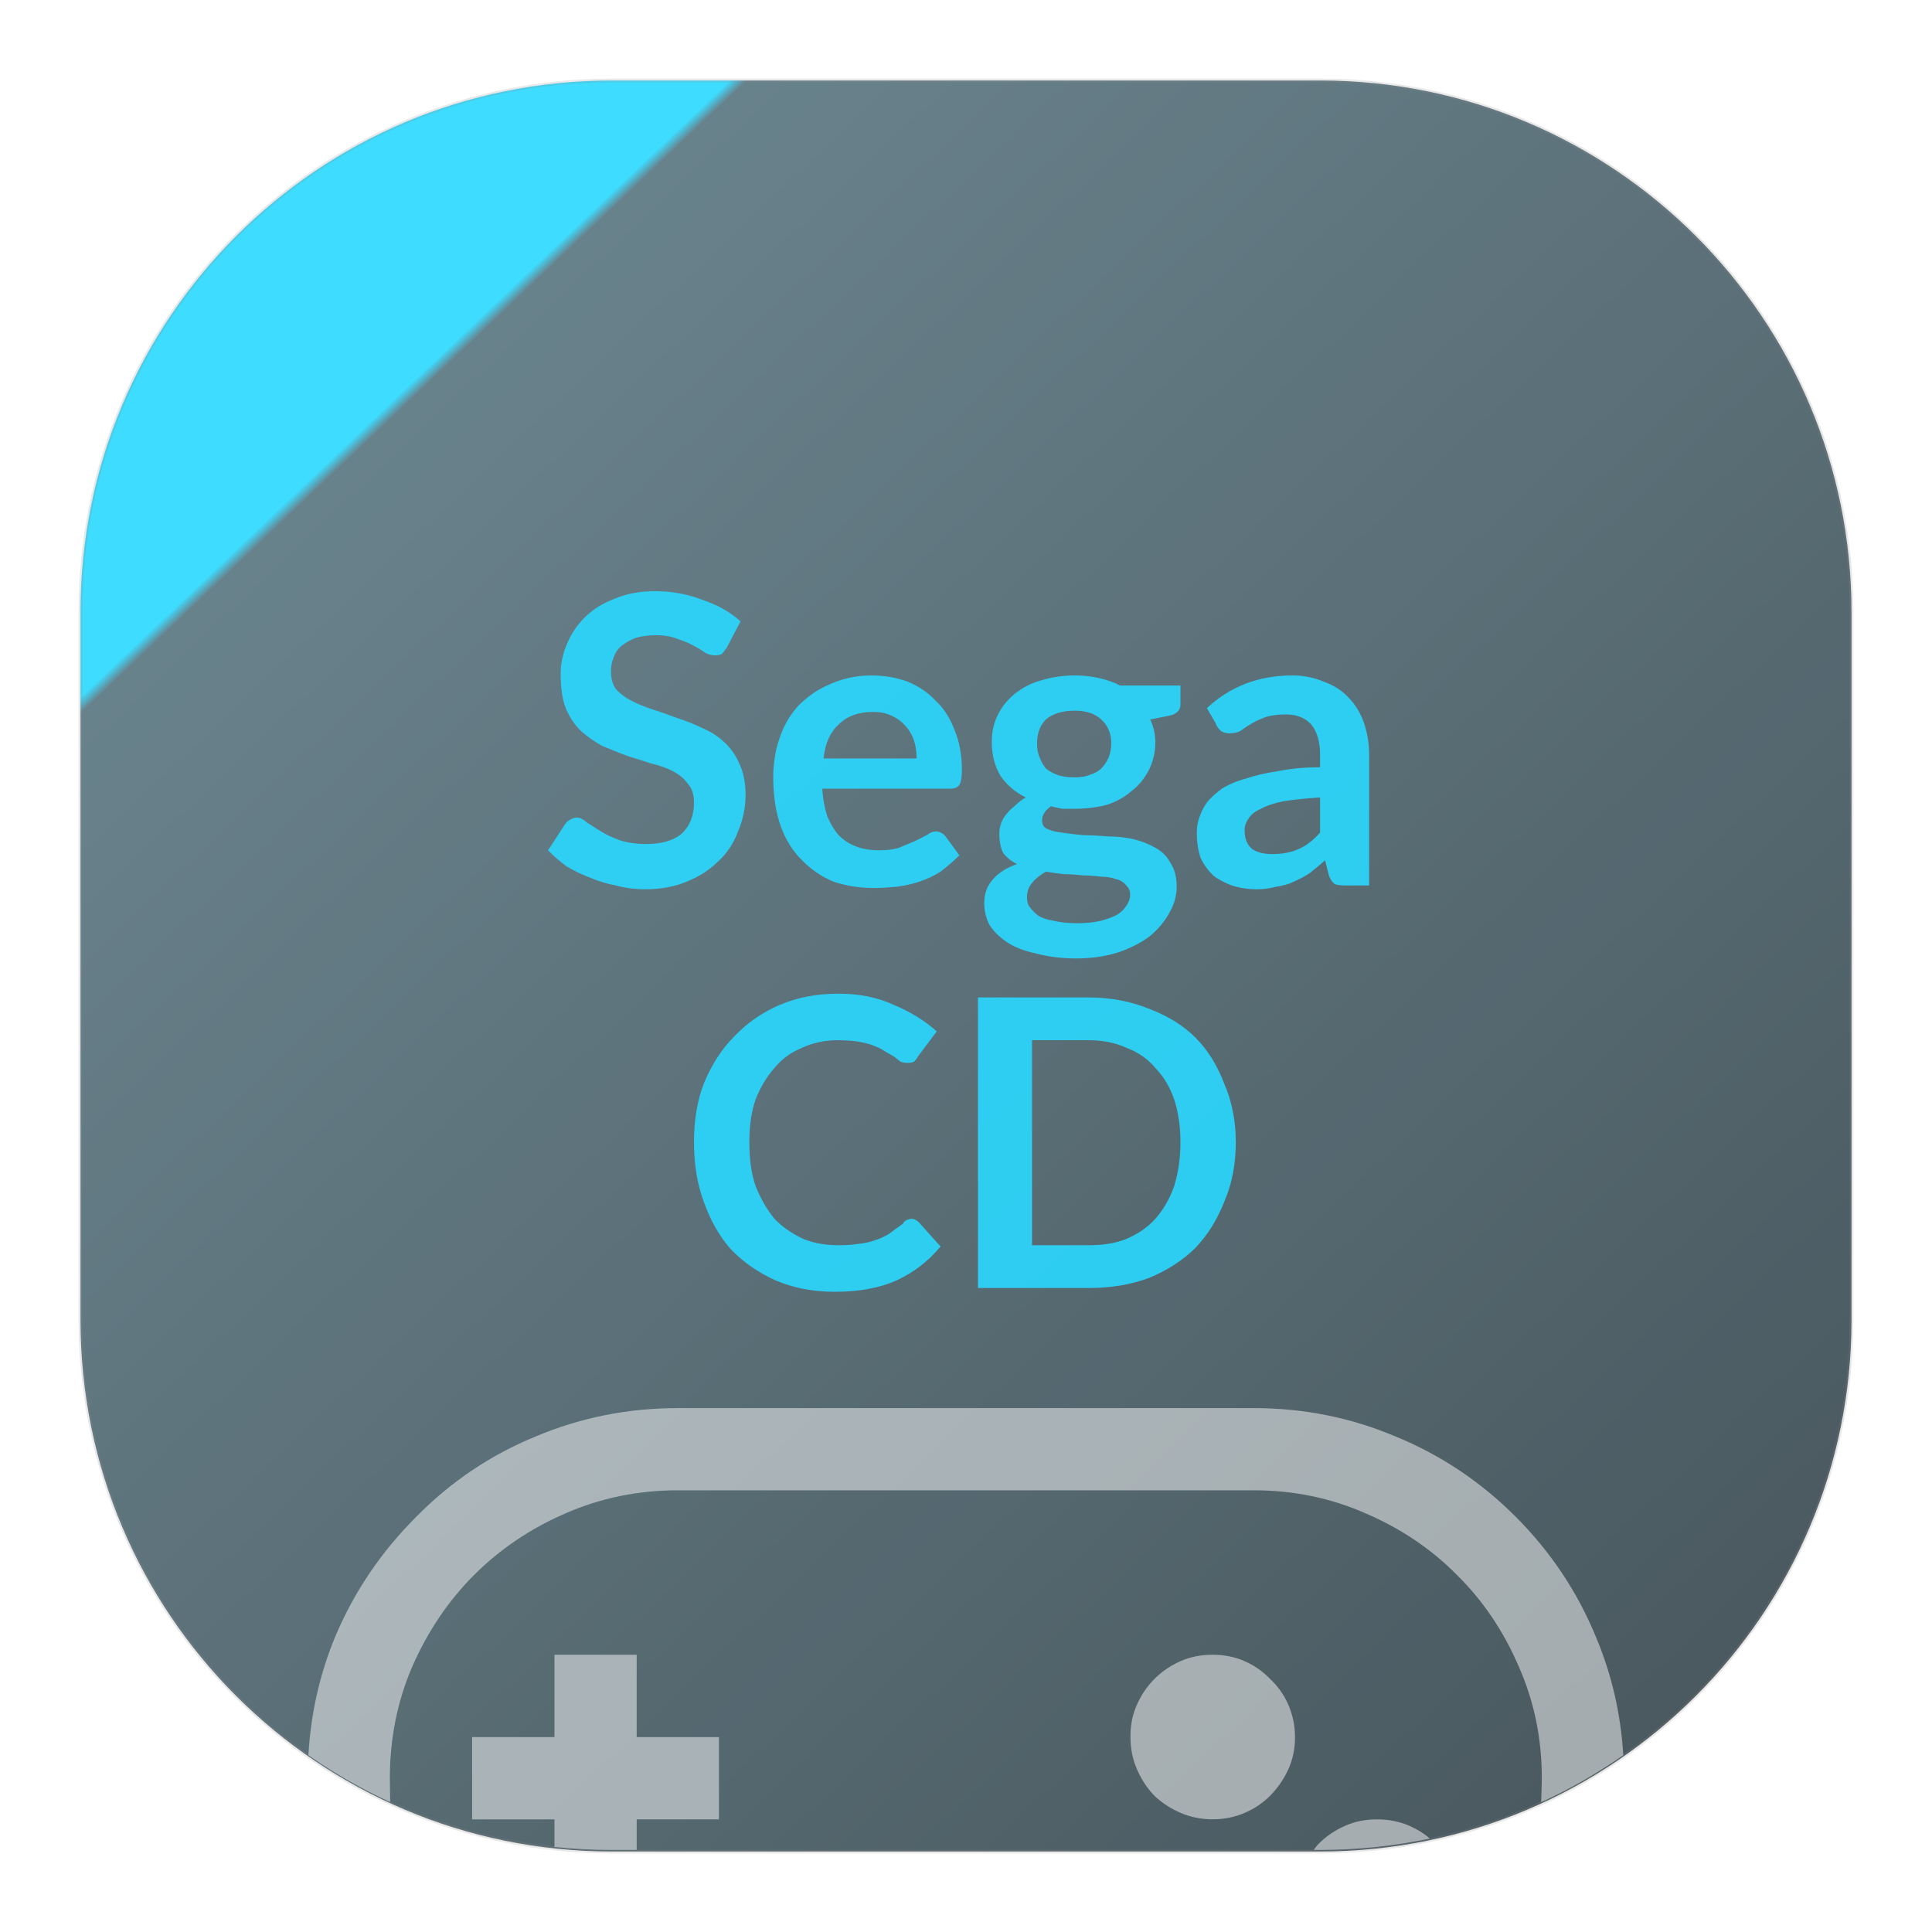
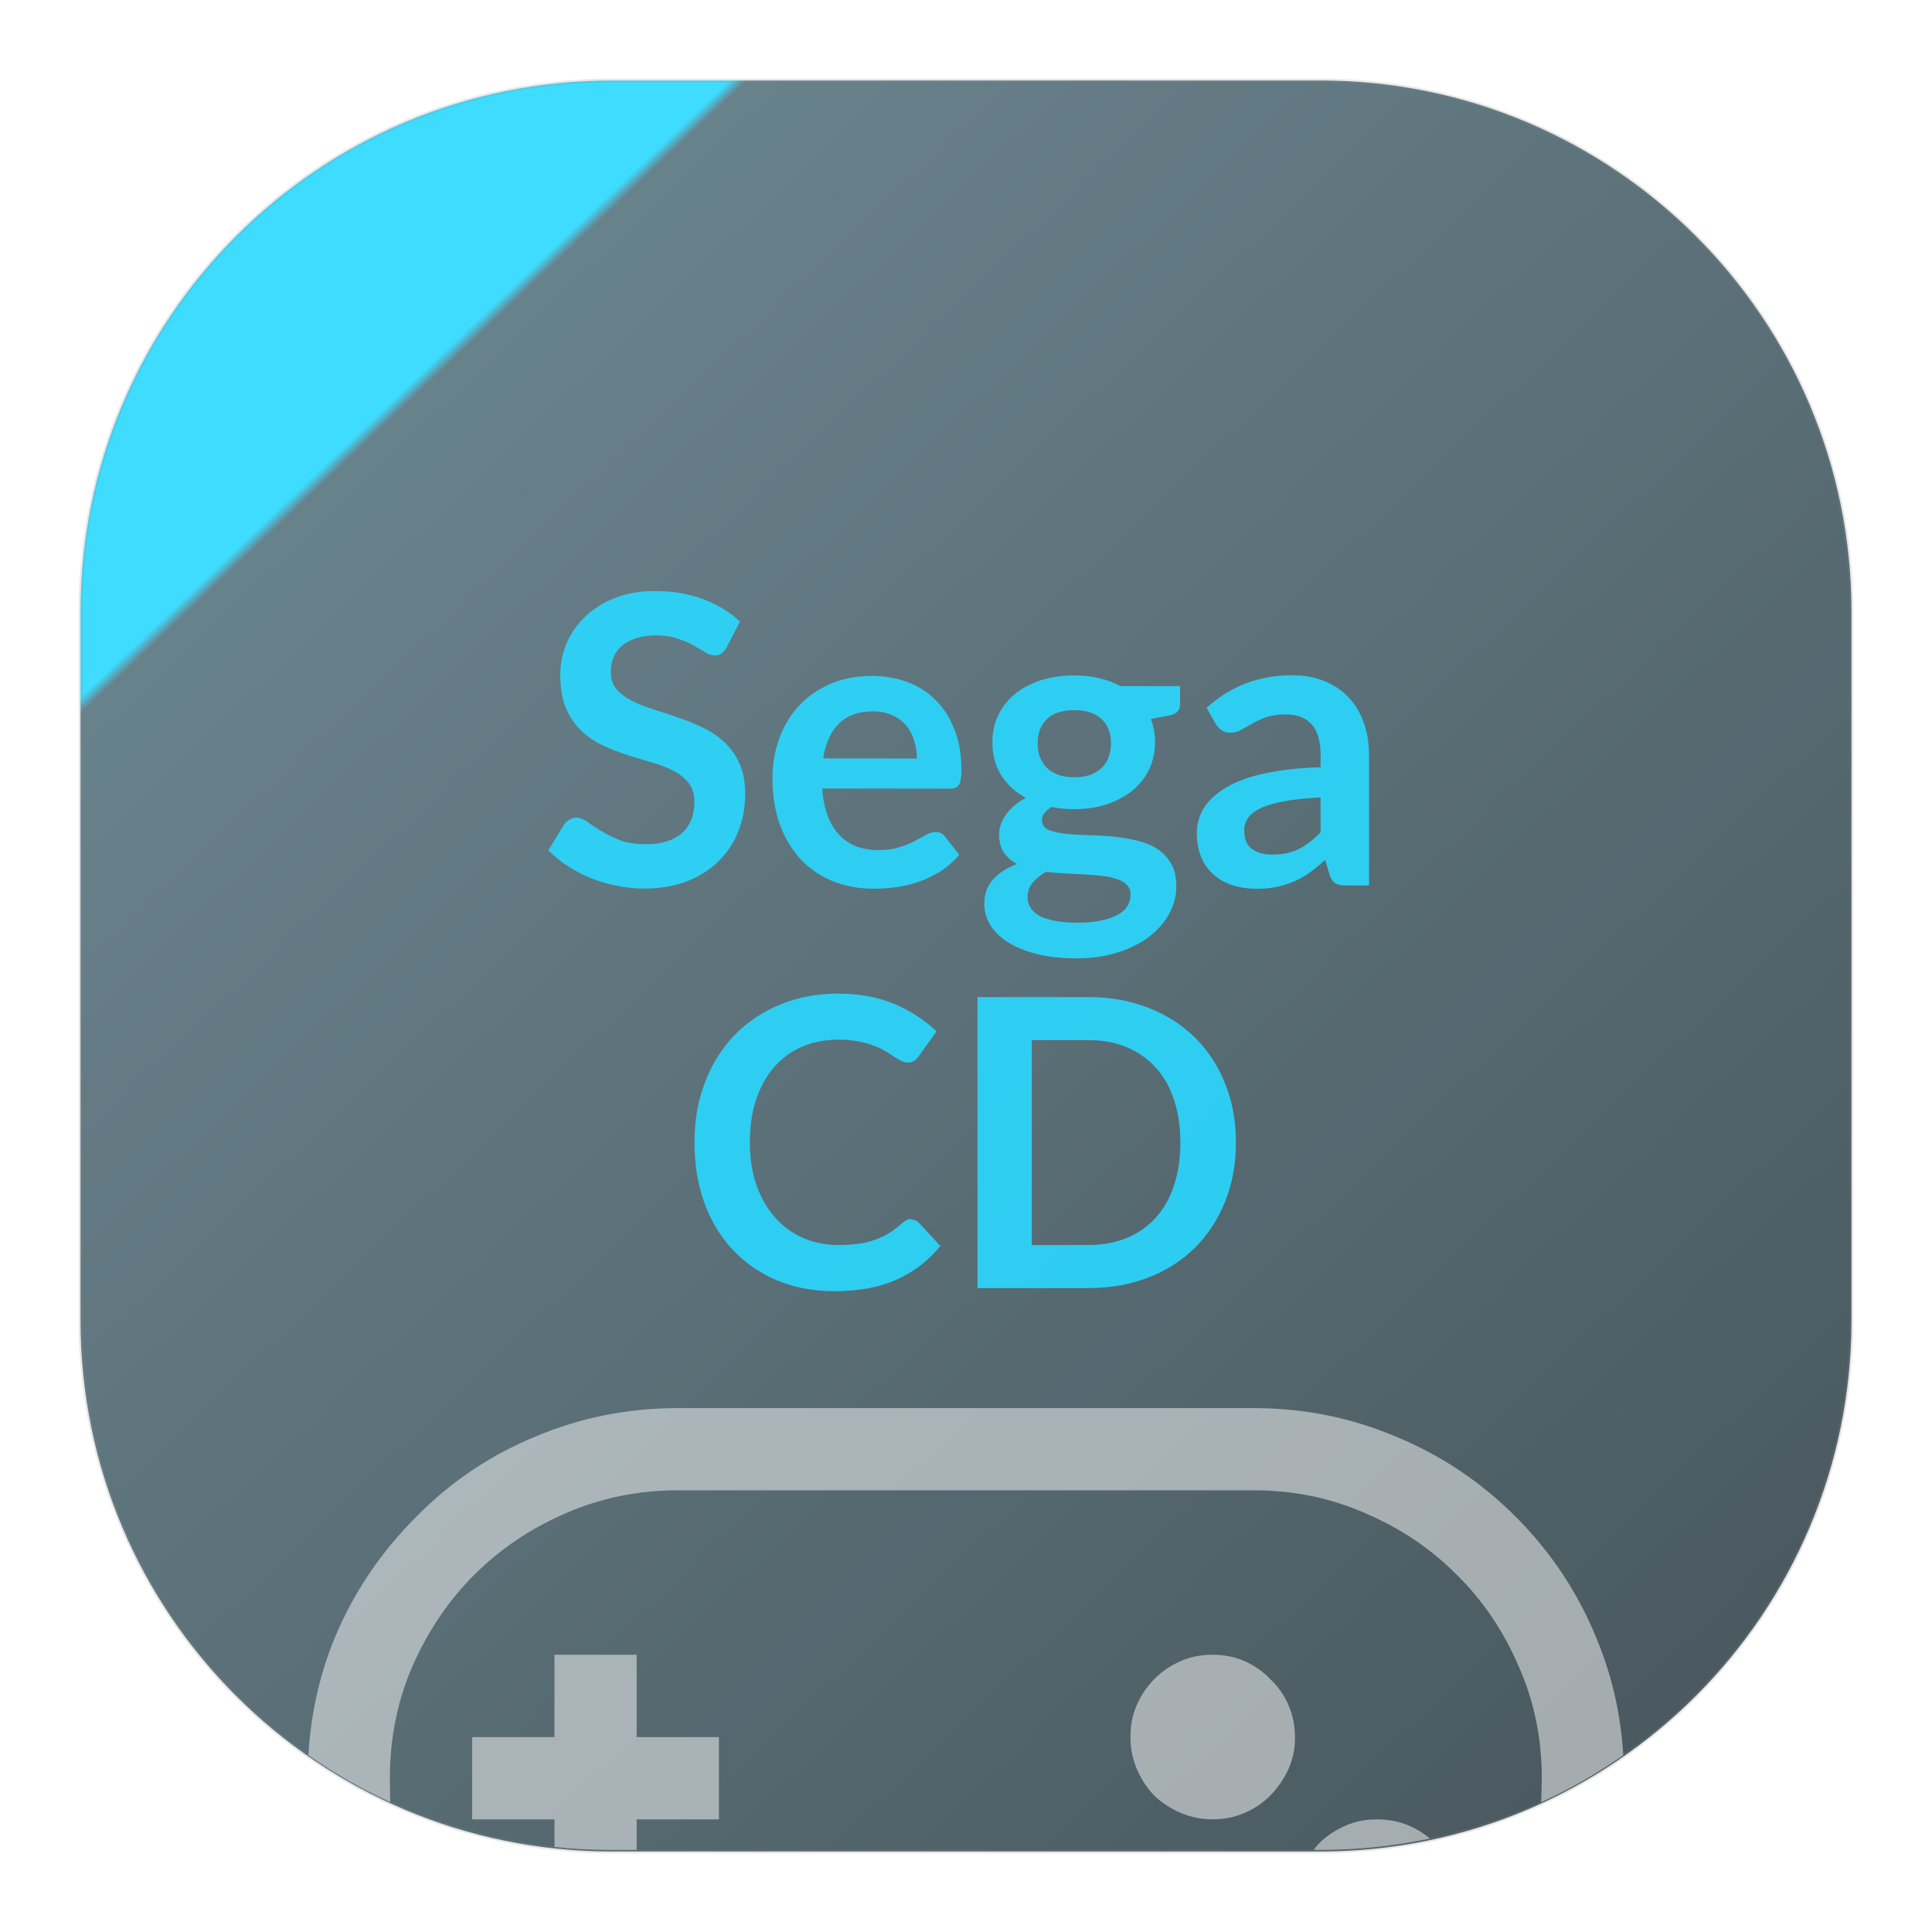
<svg xmlns="http://www.w3.org/2000/svg" viewBox="0 0 24 24" width="512" height="512" fill="none" version="1.1">
  <rect x="1" y="1" width="22" height="22" rx="6.6" fill="url(#a)" opacity=".9" stroke="gray" stroke-opacity=".2" vector-effect="non-scaling-stroke" style="-inkscape-stroke:hairline" />
-   <text x="11.988" y="11" fill="#29d8ff" font-family="Lato" font-weight="bold" opacity=".9" stroke-width=".881" text-anchor="middle">
-     <tspan font-family="Lato" font-size="5px" font-weight="bold" stroke-width=".881">Sega</tspan>
-   </text>
-   <text x="11.988" y="16" fill="#29d8ff" font-family="Lato" font-weight="bold" opacity=".9" stroke-width=".881" text-anchor="middle">
-     <tspan font-family="Lato" font-size="5px" font-weight="bold" stroke-width=".881">CD</tspan>
-   </text>
+   <path d="m 9.025,8.043 q -0.03,0.052 -0.065,0.077 -0.033,0.022 -0.083,0.022 -0.052,0 -0.115,-0.037 -0.06,-0.04 -0.145,-0.087 -0.085,-0.048 -0.2,-0.085 -0.113,-0.04 -0.268,-0.04 -0.14,0 -0.245,0.035 -0.105,0.033 -0.177,0.092 -0.07,0.06 -0.105,0.145 -0.035,0.083 -0.035,0.182 0,0.128 0.07,0.212 0.072,0.085 0.19,0.145 0.117,0.06 0.268,0.107 0.15,0.048 0.307,0.102 0.158,0.052 0.307,0.125 0.15,0.07 0.268,0.18 0.117,0.107 0.188,0.265 0.072,0.158 0.072,0.383 0,0.245 -0.085,0.46 -0.083,0.212 -0.245,0.372 -0.16,0.158 -0.393,0.25 -0.233,0.09 -0.532,0.09 -0.172,0 -0.34,-0.035 -0.168,-0.033 -0.323,-0.095 -0.152,-0.062 -0.287,-0.15 -0.135,-0.087 -0.24,-0.195 l 0.198,-0.323 q 0.025,-0.035 0.065,-0.058 0.04,-0.025 0.085,-0.025 0.062,0 0.135,0.052 0.072,0.05 0.172,0.113 0.1,0.062 0.233,0.115 0.135,0.05 0.323,0.05 0.287,0 0.445,-0.135 0.158,-0.138 0.158,-0.393 0,-0.142 -0.072,-0.233 -0.07,-0.09 -0.188,-0.15 -0.117,-0.062 -0.268,-0.105 -0.15,-0.043 -0.305,-0.092 -0.155,-0.05 -0.305,-0.12 -0.15,-0.07 -0.268,-0.182 -0.117,-0.113 -0.19,-0.28 -0.07,-0.17 -0.07,-0.417 0,-0.198 0.077,-0.385 0.08,-0.188 0.23,-0.333 0.15,-0.145 0.37,-0.233 0.22,-0.087 0.505,-0.087 0.32,0 0.59,0.1 0.27,0.1 0.46,0.28 z m 2.365,1.38 q 0,-0.12 -0.035,-0.225 -0.033,-0.107 -0.1,-0.188 -0.068,-0.08 -0.172,-0.125 -0.102,-0.048 -0.24,-0.048 -0.268,0 -0.422,0.152 -0.152,0.152 -0.195,0.432 z m -1.177,0.372 q 0.015,0.198 0.07,0.343 0.055,0.142 0.145,0.237 0.09,0.092 0.212,0.14 0.125,0.045 0.275,0.045 0.15,0 0.258,-0.035 0.11,-0.035 0.19,-0.077 0.083,-0.043 0.142,-0.077 0.062,-0.035 0.12,-0.035 0.077,0 0.115,0.058 l 0.177,0.225 q -0.102,0.12 -0.23,0.203 -0.128,0.08 -0.268,0.13 -0.138,0.048 -0.282,0.068 -0.142,0.02 -0.278,0.02 -0.268,0 -0.497,-0.087 -0.23,-0.09 -0.4,-0.263 -0.17,-0.175 -0.268,-0.43 -0.098,-0.258 -0.098,-0.595 0,-0.263 0.085,-0.492 0.085,-0.233 0.242,-0.403 0.16,-0.172 0.388,-0.273 0.23,-0.1 0.517,-0.1 0.242,0 0.448,0.077 0.205,0.077 0.352,0.228 0.147,0.147 0.23,0.365 0.085,0.215 0.085,0.492 0,0.14 -0.03,0.19 -0.03,0.048 -0.115,0.048 z m 3.133,-0.14 q 0.115,0 0.2,-0.03 0.085,-0.033 0.14,-0.087 0.058,-0.055 0.085,-0.133 0.03,-0.077 0.03,-0.17 0,-0.19 -0.115,-0.3 -0.113,-0.113 -0.34,-0.113 -0.228,0 -0.343,0.113 -0.113,0.11 -0.113,0.3 0,0.09 0.028,0.168 0.03,0.077 0.085,0.135 0.058,0.055 0.142,0.087 0.087,0.03 0.2,0.03 z m 0.698,1.46 q 0,-0.075 -0.045,-0.122 -0.045,-0.048 -0.122,-0.072 -0.077,-0.028 -0.182,-0.04 -0.102,-0.013 -0.22,-0.018 -0.115,-0.007 -0.24,-0.013 -0.122,-0.005 -0.24,-0.02 -0.102,0.058 -0.168,0.135 -0.062,0.077 -0.062,0.18 0,0.068 0.033,0.125 0.035,0.06 0.107,0.102 0.075,0.043 0.193,0.065 0.117,0.025 0.287,0.025 0.172,0 0.297,-0.028 0.125,-0.025 0.205,-0.072 0.083,-0.045 0.12,-0.11 0.037,-0.062 0.037,-0.138 z m 0.615,-2.592 v 0.23 q 0,0.11 -0.133,0.135 l -0.23,0.043 q 0.052,0.133 0.052,0.29 0,0.19 -0.077,0.345 -0.075,0.152 -0.21,0.26 -0.135,0.107 -0.32,0.168 -0.182,0.058 -0.395,0.058 -0.075,0 -0.145,-0.007 -0.07,-0.007 -0.138,-0.02 -0.12,0.072 -0.12,0.163 0,0.077 0.07,0.115 0.072,0.035 0.19,0.05 0.117,0.015 0.268,0.02 0.15,0.003 0.307,0.015 0.158,0.013 0.307,0.045 0.15,0.03 0.268,0.098 0.117,0.068 0.188,0.185 0.072,0.115 0.072,0.297 0,0.17 -0.085,0.33 -0.083,0.16 -0.242,0.285 -0.158,0.125 -0.39,0.2 -0.23,0.077 -0.525,0.077 -0.29,0 -0.505,-0.058 -0.215,-0.055 -0.357,-0.15 -0.142,-0.092 -0.212,-0.215 -0.07,-0.122 -0.07,-0.255 0,-0.18 0.107,-0.3 0.11,-0.122 0.3,-0.195 -0.102,-0.052 -0.163,-0.14 -0.06,-0.087 -0.06,-0.23 0,-0.058 0.02,-0.117 0.022,-0.062 0.062,-0.122 0.043,-0.06 0.105,-0.113 0.062,-0.055 0.147,-0.098 -0.195,-0.105 -0.307,-0.28 -0.11,-0.175 -0.11,-0.41 0,-0.19 0.075,-0.343 0.077,-0.155 0.212,-0.263 0.138,-0.11 0.323,-0.168 0.188,-0.058 0.407,-0.058 0.165,0 0.31,0.035 0.145,0.033 0.265,0.098 z m 1.745,1.383 q -0.268,0.013 -0.45,0.048 -0.182,0.033 -0.292,0.085 -0.11,0.052 -0.158,0.122 -0.048,0.07 -0.048,0.152 0,0.163 0.095,0.233 0.098,0.07 0.253,0.07 0.19,0 0.328,-0.068 0.14,-0.07 0.273,-0.21 z m -1.415,-1.113 q 0.443,-0.405 1.065,-0.405 0.225,0 0.403,0.075 0.177,0.072 0.3,0.205 0.122,0.13 0.185,0.312 0.065,0.182 0.065,0.4 V 11 h -0.28 q -0.087,0 -0.135,-0.025 -0.048,-0.028 -0.075,-0.107 l -0.055,-0.185 q -0.098,0.087 -0.19,0.155 -0.092,0.065 -0.193,0.11 -0.1,0.045 -0.215,0.068 -0.113,0.025 -0.25,0.025 -0.163,0 -0.3,-0.043 -0.138,-0.045 -0.237,-0.133 -0.1,-0.087 -0.155,-0.217 -0.055,-0.13 -0.055,-0.302 0,-0.098 0.033,-0.193 0.033,-0.098 0.105,-0.185 0.075,-0.087 0.193,-0.165 0.117,-0.077 0.287,-0.135 0.172,-0.058 0.4,-0.092 0.228,-0.037 0.52,-0.045 V 9.38 q 0,-0.258 -0.11,-0.38 -0.11,-0.125 -0.318,-0.125 -0.15,0 -0.25,0.035 -0.098,0.035 -0.172,0.08 -0.075,0.043 -0.138,0.077 -0.06,0.035 -0.135,0.035 -0.065,0 -0.11,-0.033 -0.045,-0.035 -0.072,-0.08 z" style="font-weight:bold;font-size:5px;font-family:Lato;text-anchor:middle;opacity:0.9;fill:#29d8ff;stroke-width:0.881" fill="#29d8ff" opacity=".9" aria-label="Sega" />
+   <path d="m 11.318,15.148 q 0.055,0 0.098,0.043 l 0.265,0.287 q -0.22,0.273 -0.542,0.417 -0.32,0.145 -0.77,0.145 -0.402,0 -0.725,-0.138 -0.32,-0.138 -0.547,-0.383 -0.228,-0.245 -0.35,-0.585 -0.12,-0.34 -0.12,-0.743 0,-0.407 0.13,-0.745 0.13,-0.34 0.365,-0.585 0.237,-0.245 0.565,-0.38 0.327,-0.138 0.725,-0.138 0.395,0 0.7,0.13 0.307,0.13 0.522,0.34 l -0.225,0.312 q -0.02,0.03 -0.052,0.052 -0.03,0.022 -0.085,0.022 -0.037,0 -0.077,-0.02 -0.04,-0.022 -0.087,-0.052 -0.048,-0.033 -0.11,-0.07 -0.062,-0.037 -0.145,-0.068 -0.083,-0.033 -0.193,-0.052 -0.107,-0.022 -0.25,-0.022 -0.242,0 -0.445,0.087 -0.2,0.085 -0.345,0.25 -0.145,0.163 -0.225,0.4 -0.08,0.235 -0.08,0.537 0,0.305 0.085,0.542 0.087,0.237 0.235,0.4 0.147,0.163 0.347,0.25 0.2,0.085 0.43,0.085 0.138,0 0.247,-0.015 0.113,-0.015 0.205,-0.048 0.095,-0.033 0.177,-0.083 0.085,-0.052 0.168,-0.128 0.025,-0.022 0.052,-0.035 0.028,-0.015 0.058,-0.015 z m 4.035,-0.955 q 0,0.398 -0.133,0.73 -0.133,0.333 -0.372,0.573 -0.24,0.24 -0.578,0.372 -0.338,0.133 -0.75,0.133 h -1.377 v -3.615 h 1.377 q 0.412,0 0.75,0.135 0.338,0.133 0.578,0.372 0.24,0.237 0.372,0.57 0.133,0.333 0.133,0.73 z m -0.69,0 q 0,-0.297 -0.08,-0.532 -0.077,-0.237 -0.228,-0.4 -0.147,-0.165 -0.36,-0.253 -0.21,-0.087 -0.475,-0.087 h -0.703 v 2.545 h 0.703 q 0.265,0 0.475,-0.087 0.212,-0.087 0.36,-0.25 0.15,-0.165 0.228,-0.4 0.08,-0.237 0.08,-0.535 z" style="font-weight:bold;font-size:5px;font-family:Lato;text-anchor:middle;opacity:0.9;fill:#29d8ff;stroke-width:0.881" fill="#29d8ff" opacity=".9" aria-label="CD" />
  <defs>
    <linearGradient id="a" x1=".05" x2="1" y2="1" gradientTransform="scale(22)" gradientUnits="userSpaceOnUse">
      <stop stop-color="#29d8ff" offset=".2" />
      <stop stop-color="#58747f" offset=".205" />
      <stop stop-color="#35454c" offset="1" />
    </linearGradient>
  </defs>
  <path d="m8.419 17.492c-0.617 0-1.205 0.117-1.764 0.352-0.559 0.229-1.054 0.561-1.484 0.998-0.437 0.436-0.773 0.933-1.008 1.492-0.193 0.467-0.302 0.956-0.332 1.469 0.319 0.222 0.658 0.419 1.016 0.582-0.001-0.1-0.004-0.221-0.004-0.295 0-0.495 0.093-0.958 0.279-1.389 0.192-0.437 0.447-0.815 0.766-1.135 0.325-0.324 0.703-0.579 1.135-0.766 0.437-0.191 0.902-0.287 1.397-0.287h7.154c0.495 0 0.959 0.096 1.391 0.287 0.436 0.187 0.814 0.441 1.135 0.766 0.324 0.32 0.579 0.699 0.766 1.135 0.191 0.431 0.287 0.893 0.287 1.389 0 0.074-0.005 0.196-0.008 0.297 0.359-0.164 0.699-0.361 1.02-0.584-0.031-0.512-0.143-1.001-0.34-1.469-0.23-0.559-0.562-1.058-0.998-1.494-0.436-0.436-0.933-0.767-1.492-0.996-0.554-0.234-1.14-0.352-1.758-0.352zm-1.531 3.064v1.023h-1.023v1.022h1.023v0.342c0.233 0.025 0.469 0.037 0.709 0.037h0.312v-0.379h1.022v-1.022h-1.022v-1.023zm8.176 0c-0.144-6.86e-4 -0.278 0.026-0.4 0.08-0.123 0.054-0.232 0.129-0.328 0.225-0.089 0.091-0.161 0.198-0.215 0.32-0.054 0.122-0.079 0.255-0.078 0.398 6.87e-4 0.144 0.027 0.276 0.08 0.398 0.053 0.123 0.124 0.233 0.215 0.328 0.095 0.091 0.205 0.162 0.328 0.215 0.123 0.053 0.255 0.08 0.398 0.08 0.143 0 0.276-0.027 0.398-0.08 0.123-0.053 0.23-0.125 0.32-0.217 0.094-0.097 0.168-0.205 0.223-0.326 0.054-0.121 0.083-0.254 0.082-0.398-6.87e-4 -0.144-0.029-0.278-0.082-0.4-0.053-0.122-0.127-0.228-0.223-0.318-0.091-0.096-0.198-0.171-0.32-0.225s-0.254-0.08-0.398-0.08zm2.043 2.045c-0.144-6.86e-4 -0.276 0.026-0.398 0.08-0.123 0.054-0.232 0.127-0.328 0.223-0.023 0.023-0.042 0.051-0.062 0.076h0.08c0.468 0 0.923-0.049 1.363-0.141-0.075-0.065-0.161-0.118-0.254-0.158-0.122-0.053-0.256-0.08-0.4-0.08z" fill="#fefefe" opacity=".5" style="-inkscape-stroke:hairline" />
</svg>
